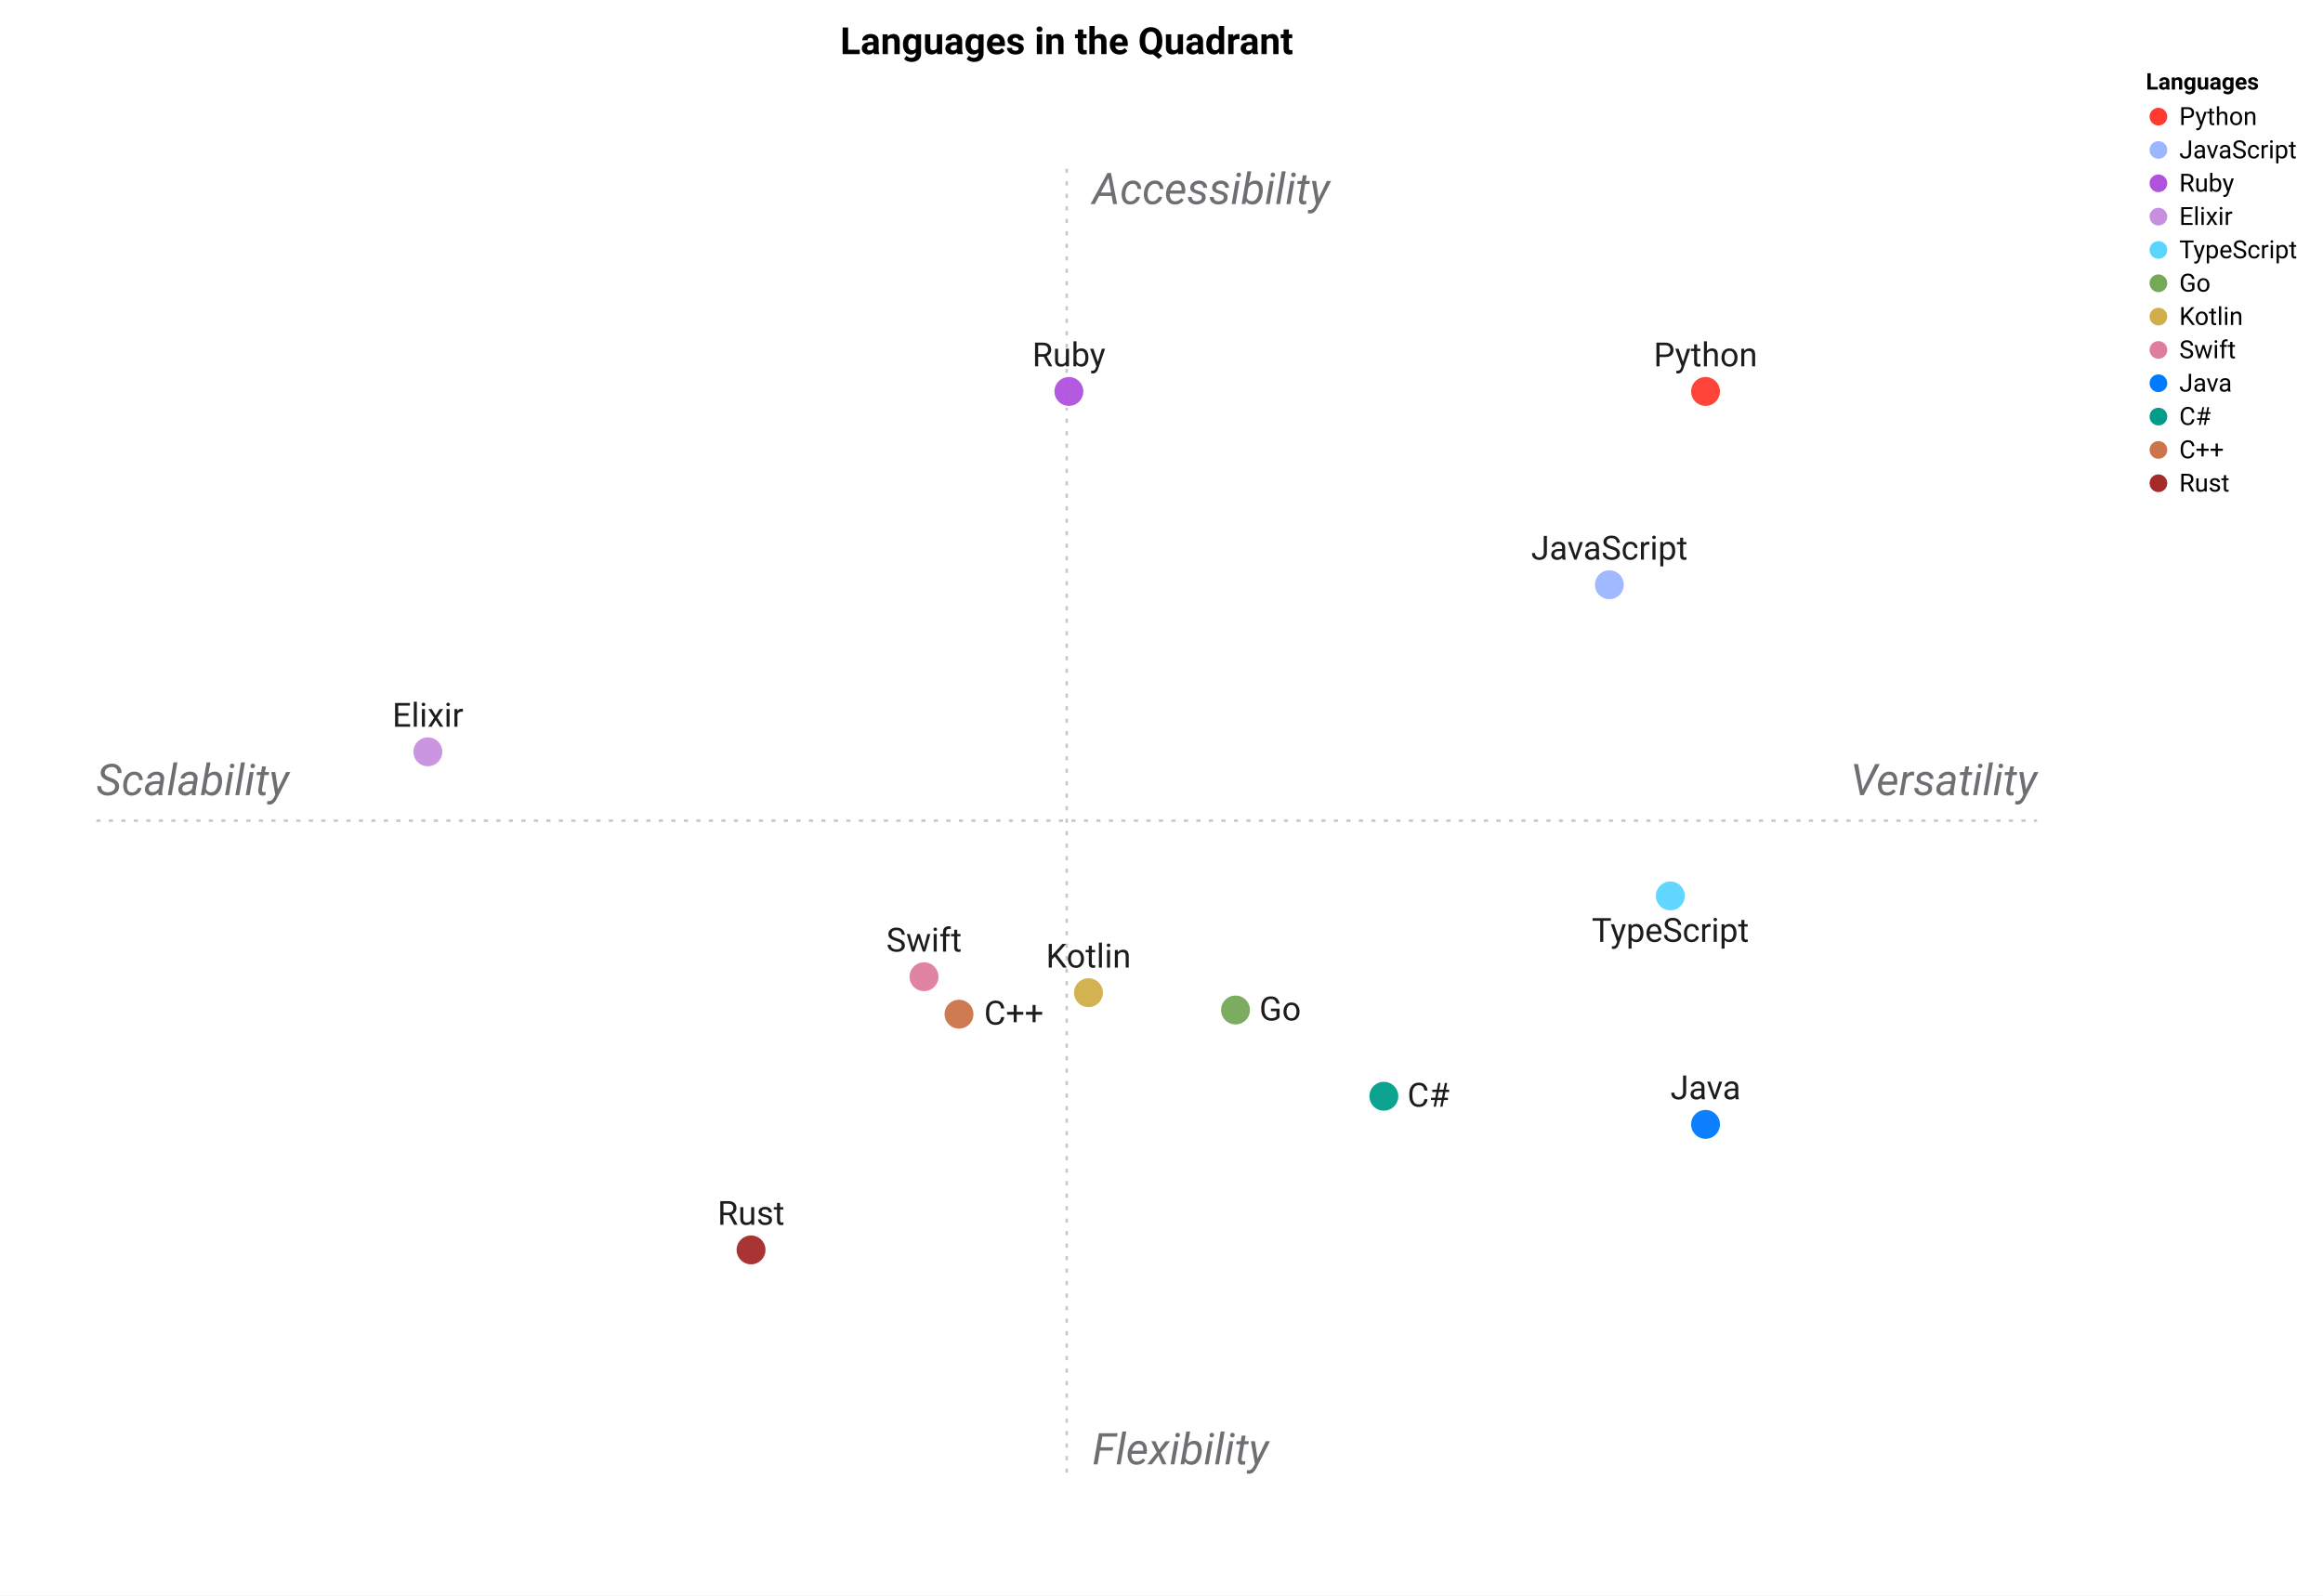
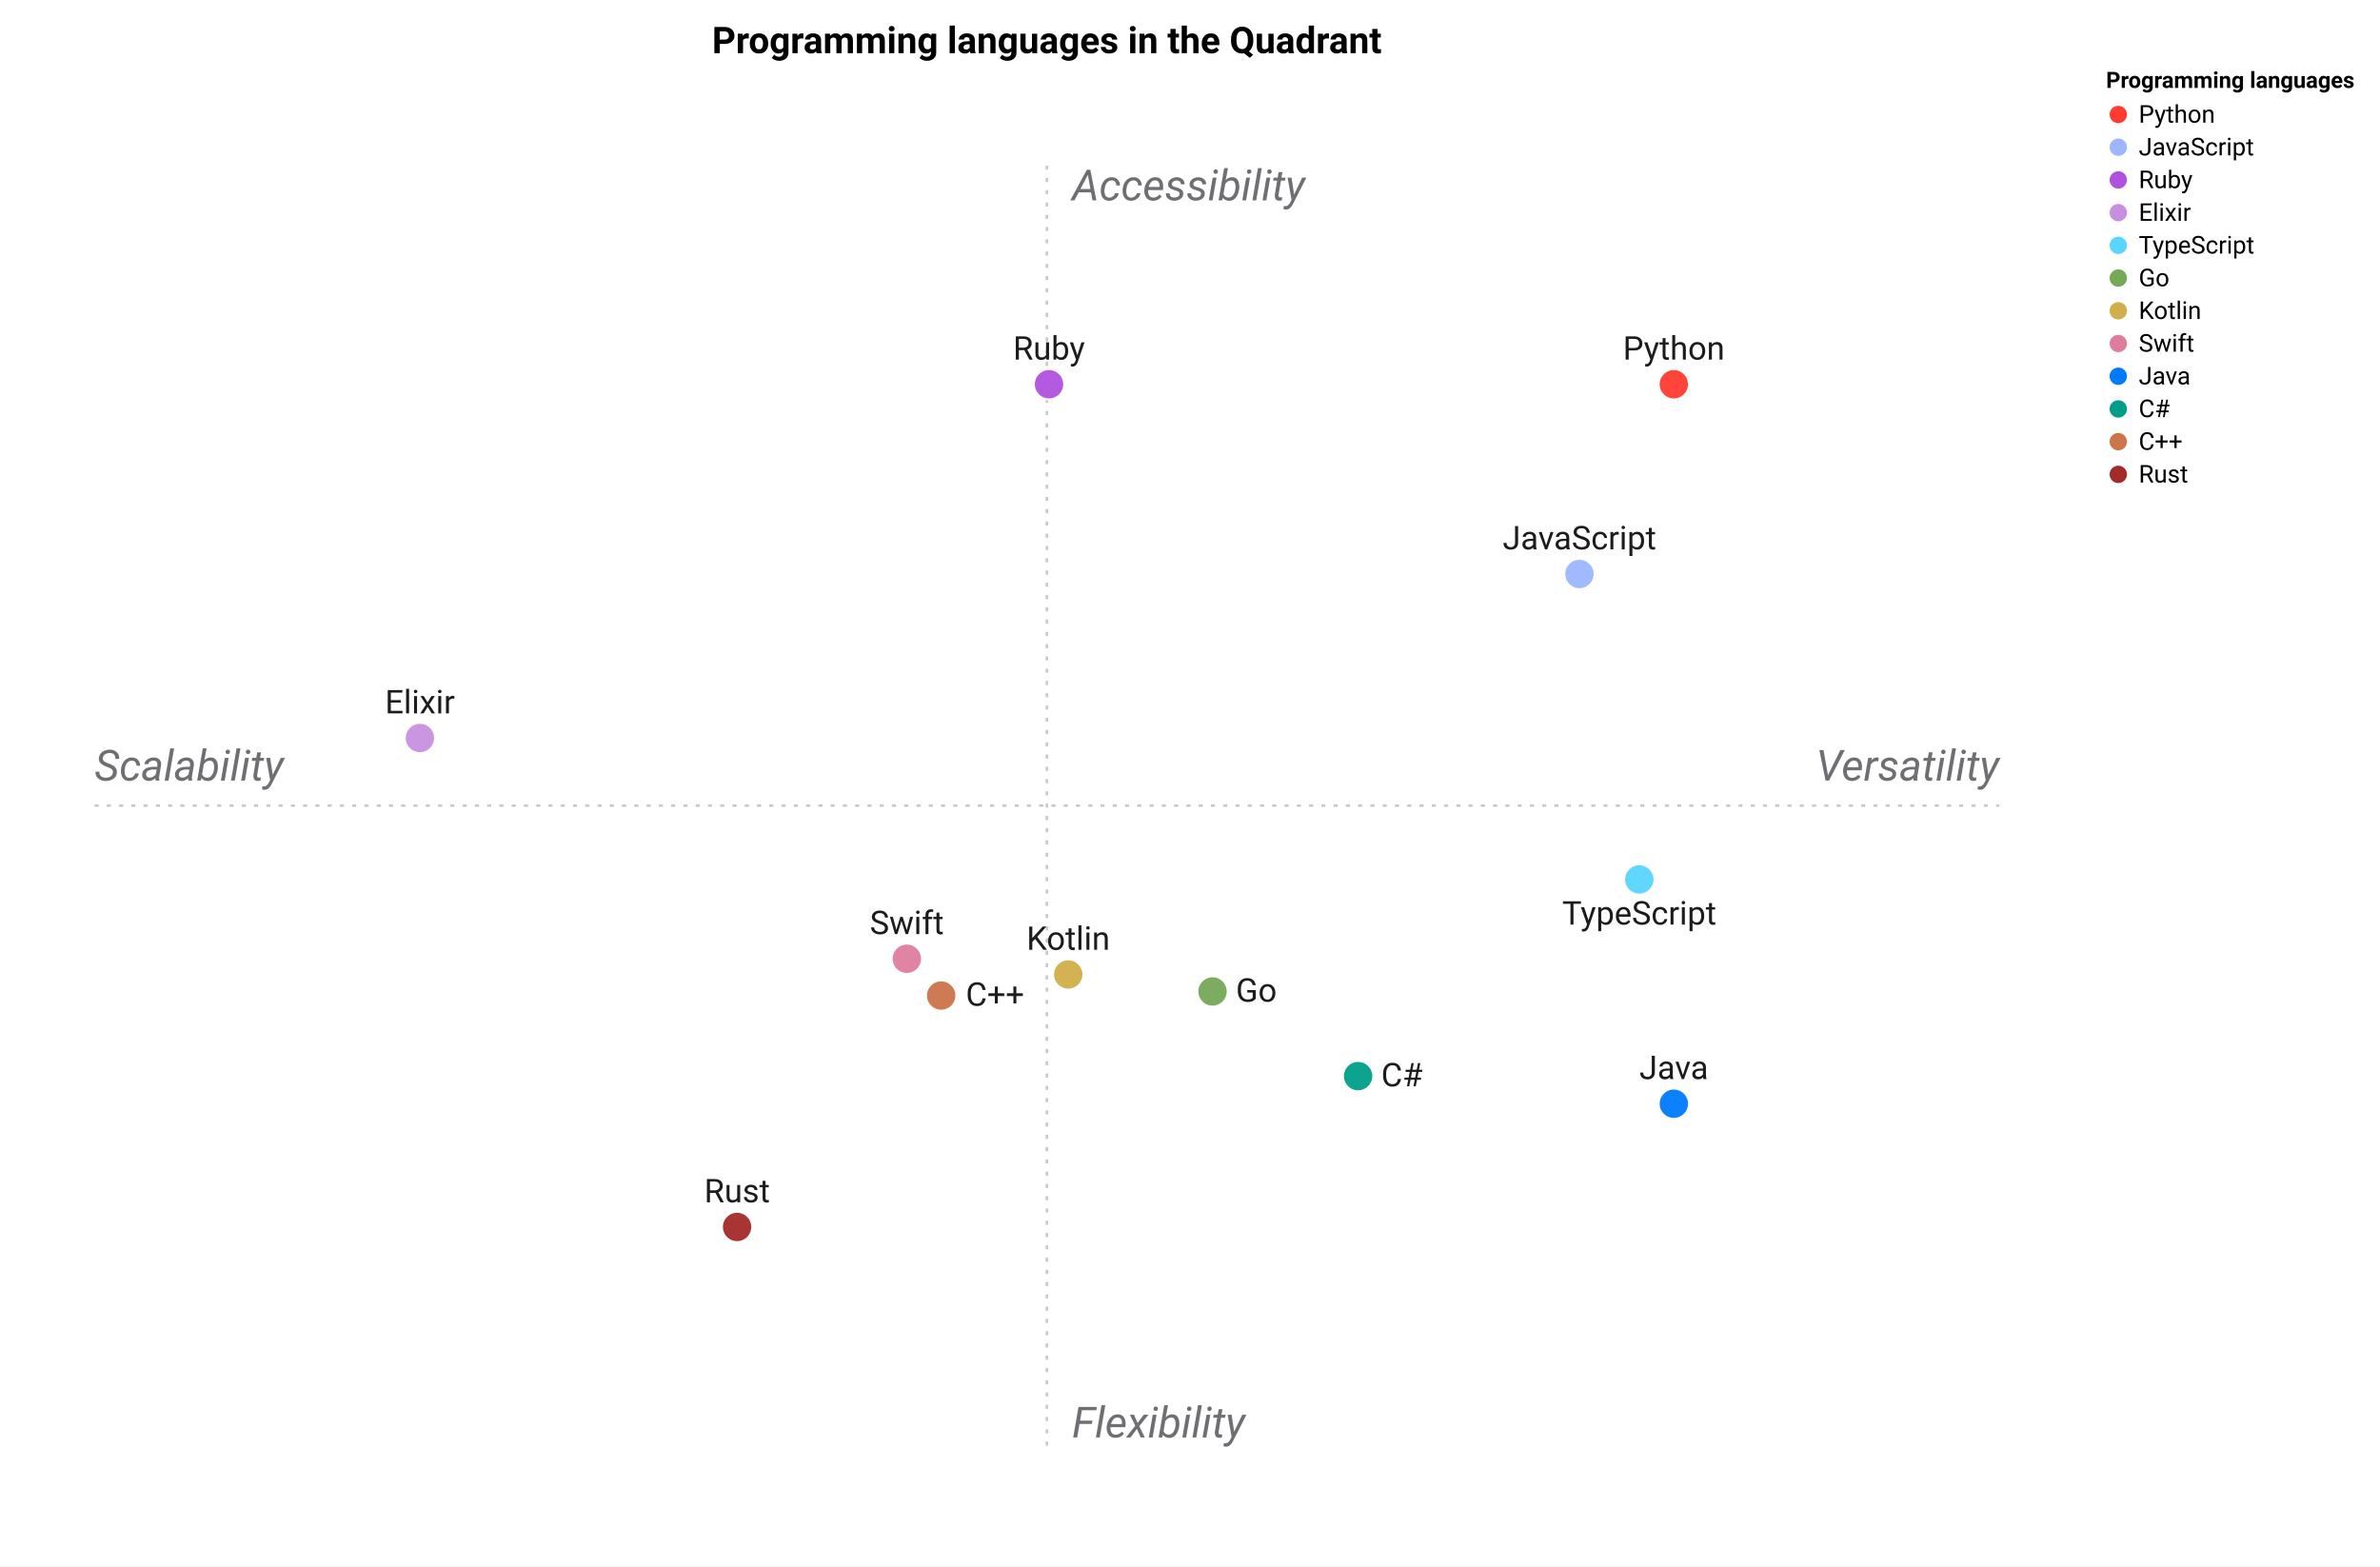
- <svg xmlns="http://www.w3.org/2000/svg" version="1.1" class="marks" width="1115" height="766" viewBox="0 0 1115 766">
-   <rect width="1115" height="766" fill="white" />
+ <svg xmlns="http://www.w3.org/2000/svg" version="1.1" class="marks" width="1164" height="766" viewBox="0 0 1164 766">
+   <rect width="1164" height="766" fill="white" />
  <g fill="none" stroke-miterlimit="10" transform="translate(12,34)">
    <g class="mark-group role-frame root" role="graphics-object" aria-roledescription="group mark container">
      <g transform="translate(0,0)">
        <path class="background" aria-hidden="true" d="M0,0h1000v720h-1000Z" />
        <g>
          <g class="mark-group role-axis">
            <g transform="translate(0.5,720.5)">
              <path class="background" aria-hidden="true" d="M0,0h0v0h0Z" pointer-events="none" />
              <g />
              <path class="foreground" aria-hidden="true" d="" pointer-events="none" display="none" />
            </g>
          </g>
          <g class="mark-group role-axis">
            <g transform="translate(0.5,0.5)">
              <path class="background" aria-hidden="true" d="M0,0h0v0h0Z" pointer-events="none" />
              <g />
              <path class="foreground" aria-hidden="true" d="" pointer-events="none" display="none" />
            </g>
          </g>
          <g class="mark-rule role-mark layer_0_marks" role="graphics-symbol" aria-roledescription="rule mark container">
            <line transform="translate(34.23224,360)" x2="931.536" y2="0" stroke="#C7C7CC" stroke-width="1.2" stroke-dasharray="2,4" />
          </g>
          <g class="mark-rule role-mark layer_1_marks" role="graphics-symbol" aria-roledescription="rule mark container">
            <line transform="translate(500,673.0186)" x2="0" y2="-626.037" stroke="#C7C7CC" stroke-width="1.2" stroke-dasharray="2,4" />
          </g>
          <g class="mark-text role-mark layer_2_marks" role="graphics-object" aria-roledescription="text mark container">
            <text aria-label="x: 3.72614207106; y: 0.114482698519; t: Versatility" role="graphics-symbol" aria-roledescription="text mark" text-anchor="end" transform="translate(965.7678,347.7572)" font-family="Roboto, -apple-system, Helvetica, Arial, sans-serif" font-size="21px" font-style="italic" fill="#6E6E73">Versatility</text>
          </g>
          <g class="mark-text role-mark layer_3_marks" role="graphics-object" aria-roledescription="text mark container">
            <text aria-label="x: −3.72614207106; y: 0.114482698519; t: Scalability" role="graphics-symbol" aria-roledescription="text mark" text-anchor="start" transform="translate(34.23224,347.7572)" font-family="Roboto, -apple-system, Helvetica, Arial, sans-serif" font-size="21px" font-style="italic" fill="#6E6E73">Scalability</text>
          </g>
          <g class="mark-text role-mark layer_4_marks" role="graphics-object" aria-roledescription="text mark container">
            <text aria-label="x: 0.0981209235303; y: 4.34748047624; t: Accessibility" role="graphics-symbol" aria-roledescription="text mark" text-anchor="start" transform="translate(512.2651,63.98141)" font-family="Roboto, -apple-system, Helvetica, Arial, sans-serif" font-size="21px" font-style="italic" fill="#6E6E73">Accessibility</text>
          </g>
          <g class="mark-text role-mark layer_5_marks" role="graphics-object" aria-roledescription="text mark container">
            <text aria-label="x: 0.0981209235303; y: −4.34748047624; t: Flexibility" role="graphics-symbol" aria-roledescription="text mark" text-anchor="start" transform="translate(512.2651,669.0186)" font-family="Roboto, -apple-system, Helvetica, Arial, sans-serif" font-size="21px" font-style="italic" fill="#6E6E73">Flexibility</text>
          </g>
          <g class="mark-symbol role-mark layer_6_marks" role="graphics-object" aria-roledescription="symbol mark container">
            <path aria-label="axis1: 2.45302308826; axis2: 2.86206746296; name: Python; role: best" role="graphics-symbol" aria-roledescription="point" transform="translate(806.6279,153.9311)" d="M7.433,0A7.433,7.433,0,1,1,-7.433,0A7.433,7.433,0,1,1,7.433,0" fill="#FF3B30" stroke="white" stroke-width="1" opacity="0.95" />
            <path aria-label="axis1: −1.21207859509; axis2: −2.86206746296; name: Rust; role: worst" role="graphics-symbol" aria-roledescription="point" transform="translate(348.4902,566.0689)" d="M7.433,0A7.433,7.433,0,1,1,-7.433,0A7.433,7.433,0,1,1,7.433,0" fill="#A52A2A" stroke="white" stroke-width="1" opacity="0.95" />
            <path aria-label="axis1: 0.648199098564; axis2: −1.26244831465; name: Go; role: competitor" role="graphics-symbol" aria-roledescription="point" transform="translate(581.0249,450.8963)" d="M7.433,0A7.433,7.433,0,1,1,-7.433,0A7.433,7.433,0,1,1,7.433,0" fill="#75A857" stroke="white" stroke-width="1" opacity="0.95" />
            <path aria-label="axis1: 2.08371706191; axis2: 1.57323339868; name: JavaScript; role: competitor" role="graphics-symbol" aria-roledescription="point" transform="translate(760.4646,246.7272)" d="M7.433,0A7.433,7.433,0,1,1,-7.433,0A7.433,7.433,0,1,1,7.433,0" fill="#9CB7FF" stroke="white" stroke-width="1" opacity="0.95" />
            <path aria-label="axis1: 2.31789009043; axis2: −0.501629369401; name: TypeScript; role: competitor" role="graphics-symbol" aria-roledescription="point" transform="translate(789.7363,396.1173)" d="M7.433,0A7.433,7.433,0,1,1,-7.433,0A7.433,7.433,0,1,1,7.433,0" fill="#59D5FF" stroke="white" stroke-width="1" opacity="0.95" />
            <path aria-label="axis1: 2.45302308826; axis2: −2.02492848132; name: Java; role: right" role="graphics-symbol" aria-roledescription="point" transform="translate(806.6279,505.7949)" d="M7.433,0A7.433,7.433,0,1,1,-7.433,0A7.433,7.433,0,1,1,7.433,0" fill="#007AFF" stroke="white" stroke-width="1" opacity="0.95" />
            <path aria-label="axis1: −0.413554306427; axis2: −1.29021403797; name: C++; role: competitor" role="graphics-symbol" aria-roledescription="point" transform="translate(448.3057,452.8954)" d="M7.433,0A7.433,7.433,0,1,1,-7.433,0A7.433,7.433,0,1,1,7.433,0" fill="#CC744A" stroke="white" stroke-width="1" opacity="0.95" />
            <path aria-label="axis1: 1.21774754383; axis2: −1.83744081344; name: C#; role: competitor" role="graphics-symbol" aria-roledescription="point" transform="translate(652.2184,492.2957)" d="M7.433,0A7.433,7.433,0,1,1,-7.433,0A7.433,7.433,0,1,1,7.433,0" fill="#009E89" stroke="white" stroke-width="1" opacity="0.95" />
            <path aria-label="axis1: 0.00838636039002; axis2: 2.86206746296; name: Ruby; role: top" role="graphics-symbol" aria-roledescription="point" transform="translate(501.0483,153.9311)" d="M7.433,0A7.433,7.433,0,1,1,-7.433,0A7.433,7.433,0,1,1,7.433,0" fill="#AF52DE" stroke="white" stroke-width="1" opacity="0.95" />
            <path aria-label="axis1: 0.0836092430063; axis2: −1.14706104945; name: Kotlin; role: competitor" role="graphics-symbol" aria-roledescription="point" transform="translate(510.4512,442.5884)" d="M7.433,0A7.433,7.433,0,1,1,-7.433,0A7.433,7.433,0,1,1,7.433,0" fill="#D1AE49" stroke="white" stroke-width="1" opacity="0.95" />
            <path aria-label="axis1: −0.547881385764; axis2: −1.04051276218; name: Swift; role: competitor" role="graphics-symbol" aria-roledescription="point" transform="translate(431.5148,434.9169)" d="M7.433,0A7.433,7.433,0,1,1,-7.433,0A7.433,7.433,0,1,1,7.433,0" fill="#DF7D9D" stroke="white" stroke-width="1" opacity="0.95" />
            <path aria-label="axis1: −2.45302308826; axis2: 0.459165541258; name: Elixir; role: competitor" role="graphics-symbol" aria-roledescription="point" transform="translate(193.3721,326.9401)" d="M7.433,0A7.433,7.433,0,1,1,-7.433,0A7.433,7.433,0,1,1,7.433,0" fill="#C790DF" stroke="white" stroke-width="1" opacity="0.95" />
          </g>
          <g class="mark-text role-mark layer_7_marks" role="graphics-object" aria-roledescription="text mark container">
            <text aria-label="labelx: 2.45302308826; labely: 3.09899614226; label: Python" role="graphics-symbol" aria-roledescription="text mark" text-anchor="middle" transform="translate(806.6279,141.8723)" font-family="Roboto, -apple-system, Helvetica, Arial, sans-serif" font-size="16px" fill="#1C1C1E">Python</text>
            <text aria-label="labelx: −1.21207859509; labely: −2.62513878366; label: Rust" role="graphics-symbol" aria-roledescription="text mark" text-anchor="middle" transform="translate(348.4902,554.01)" font-family="Roboto, -apple-system, Helvetica, Arial, sans-serif" font-size="16px" fill="#1C1C1E">Rust</text>
            <text aria-label="labelx: 0.819550938022; labely: −1.26244831465; label: Go" role="graphics-symbol" aria-roledescription="text mark" text-anchor="middle" transform="translate(602.4439,455.8963)" font-family="Roboto, -apple-system, Helvetica, Arial, sans-serif" font-size="16px" fill="#1C1C1E">Go</text>
            <text aria-label="labelx: 2.08371706191; labely: 1.81016207798; label: JavaScript" role="graphics-symbol" aria-roledescription="text mark" text-anchor="middle" transform="translate(760.4646,234.6683)" font-family="Roboto, -apple-system, Helvetica, Arial, sans-serif" font-size="16px" fill="#1C1C1E">JavaScript</text>
            <text aria-label="labelx: 2.31789009043; labely: −0.7385580487; label: TypeScript" role="graphics-symbol" aria-roledescription="text mark" text-anchor="middle" transform="translate(789.7363,418.1762)" font-family="Roboto, -apple-system, Helvetica, Arial, sans-serif" font-size="16px" fill="#1C1C1E">TypeScript</text>
            <text aria-label="labelx: 2.45302308826; labely: −1.78799980202; label: Java" role="graphics-symbol" aria-roledescription="text mark" text-anchor="middle" transform="translate(806.6279,493.736)" font-family="Roboto, -apple-system, Helvetica, Arial, sans-serif" font-size="16px" fill="#1C1C1E">Java</text>
            <text aria-label="labelx: −0.202997706856; labely: −1.29021403797; label: C++" role="graphics-symbol" aria-roledescription="text mark" text-anchor="middle" transform="translate(474.6253,457.8954)" font-family="Roboto, -apple-system, Helvetica, Arial, sans-serif" font-size="16px" fill="#1C1C1E">C++</text>
            <text aria-label="labelx: 1.38909938329; labely: −1.83744081344; label: C#" role="graphics-symbol" aria-roledescription="text mark" text-anchor="middle" transform="translate(673.6374,497.2957)" font-family="Roboto, -apple-system, Helvetica, Arial, sans-serif" font-size="16px" fill="#1C1C1E">C#</text>
            <text aria-label="labelx: 0.00838636039002; labely: 3.09899614226; label: Ruby" role="graphics-symbol" aria-roledescription="text mark" text-anchor="middle" transform="translate(501.0483,141.8723)" font-family="Roboto, -apple-system, Helvetica, Arial, sans-serif" font-size="16px" fill="#1C1C1E">Ruby</text>
            <text aria-label="labelx: 0.0836092430063; labely: −0.910132370152; label: Kotlin" role="graphics-symbol" aria-roledescription="text mark" text-anchor="middle" transform="translate(510.4512,430.5295)" font-family="Roboto, -apple-system, Helvetica, Arial, sans-serif" font-size="16px" fill="#1C1C1E">Kotlin</text>
            <text aria-label="labelx: −0.547881385764; labely: −0.803584082882; label: Swift" role="graphics-symbol" aria-roledescription="text mark" text-anchor="middle" transform="translate(431.5148,422.8581)" font-family="Roboto, -apple-system, Helvetica, Arial, sans-serif" font-size="16px" fill="#1C1C1E">Swift</text>
            <text aria-label="labelx: −2.45302308826; labely: 0.696094220557; label: Elixir" role="graphics-symbol" aria-roledescription="text mark" text-anchor="middle" transform="translate(193.3721,314.8812)" font-family="Roboto, -apple-system, Helvetica, Arial, sans-serif" font-size="16px" fill="#1C1C1E">Elixir</text>
          </g>
-           <g class="mark-group role-legend" role="graphics-symbol" aria-roledescription="legend" aria-label="Symbol legend titled 'Languages' for fill color with 12 values: Python, JavaScript, Ruby, Elixir, TypeScript, ending with Rust">
+           <g class="mark-group role-legend" role="graphics-symbol" aria-roledescription="legend" aria-label="Symbol legend titled 'Programming languages' for fill color with 12 values: Python, JavaScript, Ruby, Elixir, TypeScript, ending with Rust">
            <g transform="translate(1018,0)">
-               <path class="background" aria-hidden="true" d="M0,0h73v205h-73Z" pointer-events="none" />
+               <path class="background" aria-hidden="true" d="M0,0h122v205h-122Z" pointer-events="none" />
              <g>
                <g class="mark-group role-legend-entry">
                  <g transform="translate(0,16)">
                    <path class="background" aria-hidden="true" d="M0,0h0v0h0Z" pointer-events="none" />
                    <g>
                      <g class="mark-group role-scope" role="graphics-object" aria-roledescription="group mark container">
                        <g transform="translate(0,0)">
                          <path class="background" aria-hidden="true" d="M0,0h72.531v12.5h-72.531Z" pointer-events="none" opacity="1" />
                          <g>
                            <g class="mark-symbol role-legend-symbol" pointer-events="none">
                              <path transform="translate(6,6)" d="M5,0A5,5,0,1,1,-5,0A5,5,0,1,1,5,0" fill="#FF3B30" stroke="white" stroke-width="1.5" opacity="1" />
                            </g>
                            <g class="mark-text role-legend-label" pointer-events="none">
                              <text text-anchor="start" transform="translate(16,10)" font-family="Roboto, -apple-system, Helvetica, Arial, sans-serif" font-size="12px" fill="#000" opacity="1">Python</text>
                            </g>
                          </g>
                          <path class="foreground" aria-hidden="true" d="" pointer-events="none" display="none" />
                        </g>
                        <g transform="translate(0,16)">
                          <path class="background" aria-hidden="true" d="M0,0h72.531v12.5h-72.531Z" pointer-events="none" opacity="1" />
                          <g>
                            <g class="mark-symbol role-legend-symbol" pointer-events="none">
                              <path transform="translate(6,6)" d="M5,0A5,5,0,1,1,-5,0A5,5,0,1,1,5,0" fill="#9CB7FF" stroke="white" stroke-width="1.5" opacity="1" />
                            </g>
                            <g class="mark-text role-legend-label" pointer-events="none">
                              <text text-anchor="start" transform="translate(16,10)" font-family="Roboto, -apple-system, Helvetica, Arial, sans-serif" font-size="12px" fill="#000" opacity="1">JavaScript</text>
                            </g>
                          </g>
                          <path class="foreground" aria-hidden="true" d="" pointer-events="none" display="none" />
                        </g>
                        <g transform="translate(0,32)">
                          <path class="background" aria-hidden="true" d="M0,0h72.531v12.5h-72.531Z" pointer-events="none" opacity="1" />
                          <g>
                            <g class="mark-symbol role-legend-symbol" pointer-events="none">
                              <path transform="translate(6,6)" d="M5,0A5,5,0,1,1,-5,0A5,5,0,1,1,5,0" fill="#AF52DE" stroke="white" stroke-width="1.5" opacity="1" />
                            </g>
                            <g class="mark-text role-legend-label" pointer-events="none">
                              <text text-anchor="start" transform="translate(16,10)" font-family="Roboto, -apple-system, Helvetica, Arial, sans-serif" font-size="12px" fill="#000" opacity="1">Ruby</text>
                            </g>
                          </g>
                          <path class="foreground" aria-hidden="true" d="" pointer-events="none" display="none" />
                        </g>
                        <g transform="translate(0,48)">
                          <path class="background" aria-hidden="true" d="M0,0h72.531v12.5h-72.531Z" pointer-events="none" opacity="1" />
                          <g>
                            <g class="mark-symbol role-legend-symbol" pointer-events="none">
                              <path transform="translate(6,6)" d="M5,0A5,5,0,1,1,-5,0A5,5,0,1,1,5,0" fill="#C790DF" stroke="white" stroke-width="1.5" opacity="1" />
                            </g>
                            <g class="mark-text role-legend-label" pointer-events="none">
                              <text text-anchor="start" transform="translate(16,10)" font-family="Roboto, -apple-system, Helvetica, Arial, sans-serif" font-size="12px" fill="#000" opacity="1">Elixir</text>
                            </g>
                          </g>
                          <path class="foreground" aria-hidden="true" d="" pointer-events="none" display="none" />
                        </g>
                        <g transform="translate(0,64)">
                          <path class="background" aria-hidden="true" d="M0,0h72.531v12.5h-72.531Z" pointer-events="none" opacity="1" />
                          <g>
                            <g class="mark-symbol role-legend-symbol" pointer-events="none">
                              <path transform="translate(6,6)" d="M5,0A5,5,0,1,1,-5,0A5,5,0,1,1,5,0" fill="#59D5FF" stroke="white" stroke-width="1.5" opacity="1" />
                            </g>
                            <g class="mark-text role-legend-label" pointer-events="none">
                              <text text-anchor="start" transform="translate(16,10)" font-family="Roboto, -apple-system, Helvetica, Arial, sans-serif" font-size="12px" fill="#000" opacity="1">TypeScript</text>
                            </g>
                          </g>
                          <path class="foreground" aria-hidden="true" d="" pointer-events="none" display="none" />
                        </g>
                        <g transform="translate(0,80)">
                          <path class="background" aria-hidden="true" d="M0,0h72.531v12.5h-72.531Z" pointer-events="none" opacity="1" />
                          <g>
                            <g class="mark-symbol role-legend-symbol" pointer-events="none">
                              <path transform="translate(6,6)" d="M5,0A5,5,0,1,1,-5,0A5,5,0,1,1,5,0" fill="#75A857" stroke="white" stroke-width="1.5" opacity="1" />
                            </g>
                            <g class="mark-text role-legend-label" pointer-events="none">
                              <text text-anchor="start" transform="translate(16,10)" font-family="Roboto, -apple-system, Helvetica, Arial, sans-serif" font-size="12px" fill="#000" opacity="1">Go</text>
                            </g>
                          </g>
                          <path class="foreground" aria-hidden="true" d="" pointer-events="none" display="none" />
                        </g>
                        <g transform="translate(0,96)">
                          <path class="background" aria-hidden="true" d="M0,0h72.531v12.5h-72.531Z" pointer-events="none" opacity="1" />
                          <g>
                            <g class="mark-symbol role-legend-symbol" pointer-events="none">
                              <path transform="translate(6,6)" d="M5,0A5,5,0,1,1,-5,0A5,5,0,1,1,5,0" fill="#D1AE49" stroke="white" stroke-width="1.5" opacity="1" />
                            </g>
                            <g class="mark-text role-legend-label" pointer-events="none">
                              <text text-anchor="start" transform="translate(16,10)" font-family="Roboto, -apple-system, Helvetica, Arial, sans-serif" font-size="12px" fill="#000" opacity="1">Kotlin</text>
                            </g>
                          </g>
                          <path class="foreground" aria-hidden="true" d="" pointer-events="none" display="none" />
                        </g>
                        <g transform="translate(0,112)">
                          <path class="background" aria-hidden="true" d="M0,0h72.531v12.5h-72.531Z" pointer-events="none" opacity="1" />
                          <g>
                            <g class="mark-symbol role-legend-symbol" pointer-events="none">
                              <path transform="translate(6,6)" d="M5,0A5,5,0,1,1,-5,0A5,5,0,1,1,5,0" fill="#DF7D9D" stroke="white" stroke-width="1.5" opacity="1" />
                            </g>
                            <g class="mark-text role-legend-label" pointer-events="none">
                              <text text-anchor="start" transform="translate(16,10)" font-family="Roboto, -apple-system, Helvetica, Arial, sans-serif" font-size="12px" fill="#000" opacity="1">Swift</text>
                            </g>
                          </g>
                          <path class="foreground" aria-hidden="true" d="" pointer-events="none" display="none" />
                        </g>
                        <g transform="translate(0,128)">
                          <path class="background" aria-hidden="true" d="M0,0h72.531v12.5h-72.531Z" pointer-events="none" opacity="1" />
                          <g>
                            <g class="mark-symbol role-legend-symbol" pointer-events="none">
                              <path transform="translate(6,6)" d="M5,0A5,5,0,1,1,-5,0A5,5,0,1,1,5,0" fill="#007AFF" stroke="white" stroke-width="1.5" opacity="1" />
                            </g>
                            <g class="mark-text role-legend-label" pointer-events="none">
                              <text text-anchor="start" transform="translate(16,10)" font-family="Roboto, -apple-system, Helvetica, Arial, sans-serif" font-size="12px" fill="#000" opacity="1">Java</text>
                            </g>
                          </g>
                          <path class="foreground" aria-hidden="true" d="" pointer-events="none" display="none" />
                        </g>
                        <g transform="translate(0,144)">
                          <path class="background" aria-hidden="true" d="M0,0h72.531v12.5h-72.531Z" pointer-events="none" opacity="1" />
                          <g>
                            <g class="mark-symbol role-legend-symbol" pointer-events="none">
                              <path transform="translate(6,6)" d="M5,0A5,5,0,1,1,-5,0A5,5,0,1,1,5,0" fill="#009E89" stroke="white" stroke-width="1.5" opacity="1" />
                            </g>
                            <g class="mark-text role-legend-label" pointer-events="none">
                              <text text-anchor="start" transform="translate(16,10)" font-family="Roboto, -apple-system, Helvetica, Arial, sans-serif" font-size="12px" fill="#000" opacity="1">C#</text>
                            </g>
                          </g>
                          <path class="foreground" aria-hidden="true" d="" pointer-events="none" display="none" />
                        </g>
                        <g transform="translate(0,160)">
                          <path class="background" aria-hidden="true" d="M0,0h72.531v12.5h-72.531Z" pointer-events="none" opacity="1" />
                          <g>
                            <g class="mark-symbol role-legend-symbol" pointer-events="none">
                              <path transform="translate(6,6)" d="M5,0A5,5,0,1,1,-5,0A5,5,0,1,1,5,0" fill="#CC744A" stroke="white" stroke-width="1.5" opacity="1" />
                            </g>
                            <g class="mark-text role-legend-label" pointer-events="none">
                              <text text-anchor="start" transform="translate(16,10)" font-family="Roboto, -apple-system, Helvetica, Arial, sans-serif" font-size="12px" fill="#000" opacity="1">C++</text>
                            </g>
                          </g>
                          <path class="foreground" aria-hidden="true" d="" pointer-events="none" display="none" />
                        </g>
                        <g transform="translate(0,176)">
                          <path class="background" aria-hidden="true" d="M0,0h72.531v12.5h-72.531Z" pointer-events="none" opacity="1" />
                          <g>
                            <g class="mark-symbol role-legend-symbol" pointer-events="none">
                              <path transform="translate(6,6)" d="M5,0A5,5,0,1,1,-5,0A5,5,0,1,1,5,0" fill="#A52A2A" stroke="white" stroke-width="1.5" opacity="1" />
                            </g>
                            <g class="mark-text role-legend-label" pointer-events="none">
                              <text text-anchor="start" transform="translate(16,10)" font-family="Roboto, -apple-system, Helvetica, Arial, sans-serif" font-size="12px" fill="#000" opacity="1">Rust</text>
                            </g>
                          </g>
                          <path class="foreground" aria-hidden="true" d="" pointer-events="none" display="none" />
                        </g>
                      </g>
                    </g>
                    <path class="foreground" aria-hidden="true" d="" pointer-events="none" display="none" />
                  </g>
                </g>
                <g class="mark-text role-legend-title" pointer-events="none">
-                   <text text-anchor="start" transform="translate(0,9)" font-family="Roboto, -apple-system, Helvetica, Arial, sans-serif" font-size="11px" font-weight="bold" fill="#000" opacity="1">Languages</text>
+                   <text text-anchor="start" transform="translate(0,9)" font-family="Roboto, -apple-system, Helvetica, Arial, sans-serif" font-size="11px" font-weight="bold" fill="#000" opacity="1">Programming languages</text>
                </g>
              </g>
              <path class="foreground" aria-hidden="true" d="" pointer-events="none" display="none" />
            </g>
          </g>
          <g class="mark-group role-title">
            <g transform="translate(500,-22)">
              <path class="background" aria-hidden="true" d="M0,0h0v0h0Z" pointer-events="none" />
              <g>
-                 <g class="mark-text role-title-text" role="graphics-symbol" aria-roledescription="title" aria-label="Title text 'Languages in the Quadrant'" pointer-events="none">
-                   <text text-anchor="middle" transform="translate(0,14)" font-family="Roboto, -apple-system, Helvetica, Arial, sans-serif" font-size="18px" font-weight="bold" fill="#000" opacity="1">Languages in the Quadrant</text>
+                 <g class="mark-text role-title-text" role="graphics-symbol" aria-roledescription="title" aria-label="Title text 'Programming languages in the Quadrant'" pointer-events="none">
+                   <text text-anchor="middle" transform="translate(0,14)" font-family="Roboto, -apple-system, Helvetica, Arial, sans-serif" font-size="18px" font-weight="bold" fill="#000" opacity="1">Programming languages in the Quadrant</text>
                </g>
              </g>
              <path class="foreground" aria-hidden="true" d="" pointer-events="none" display="none" />
            </g>
          </g>
        </g>
        <path class="foreground" aria-hidden="true" d="" display="none" />
      </g>
    </g>
  </g>
</svg>
